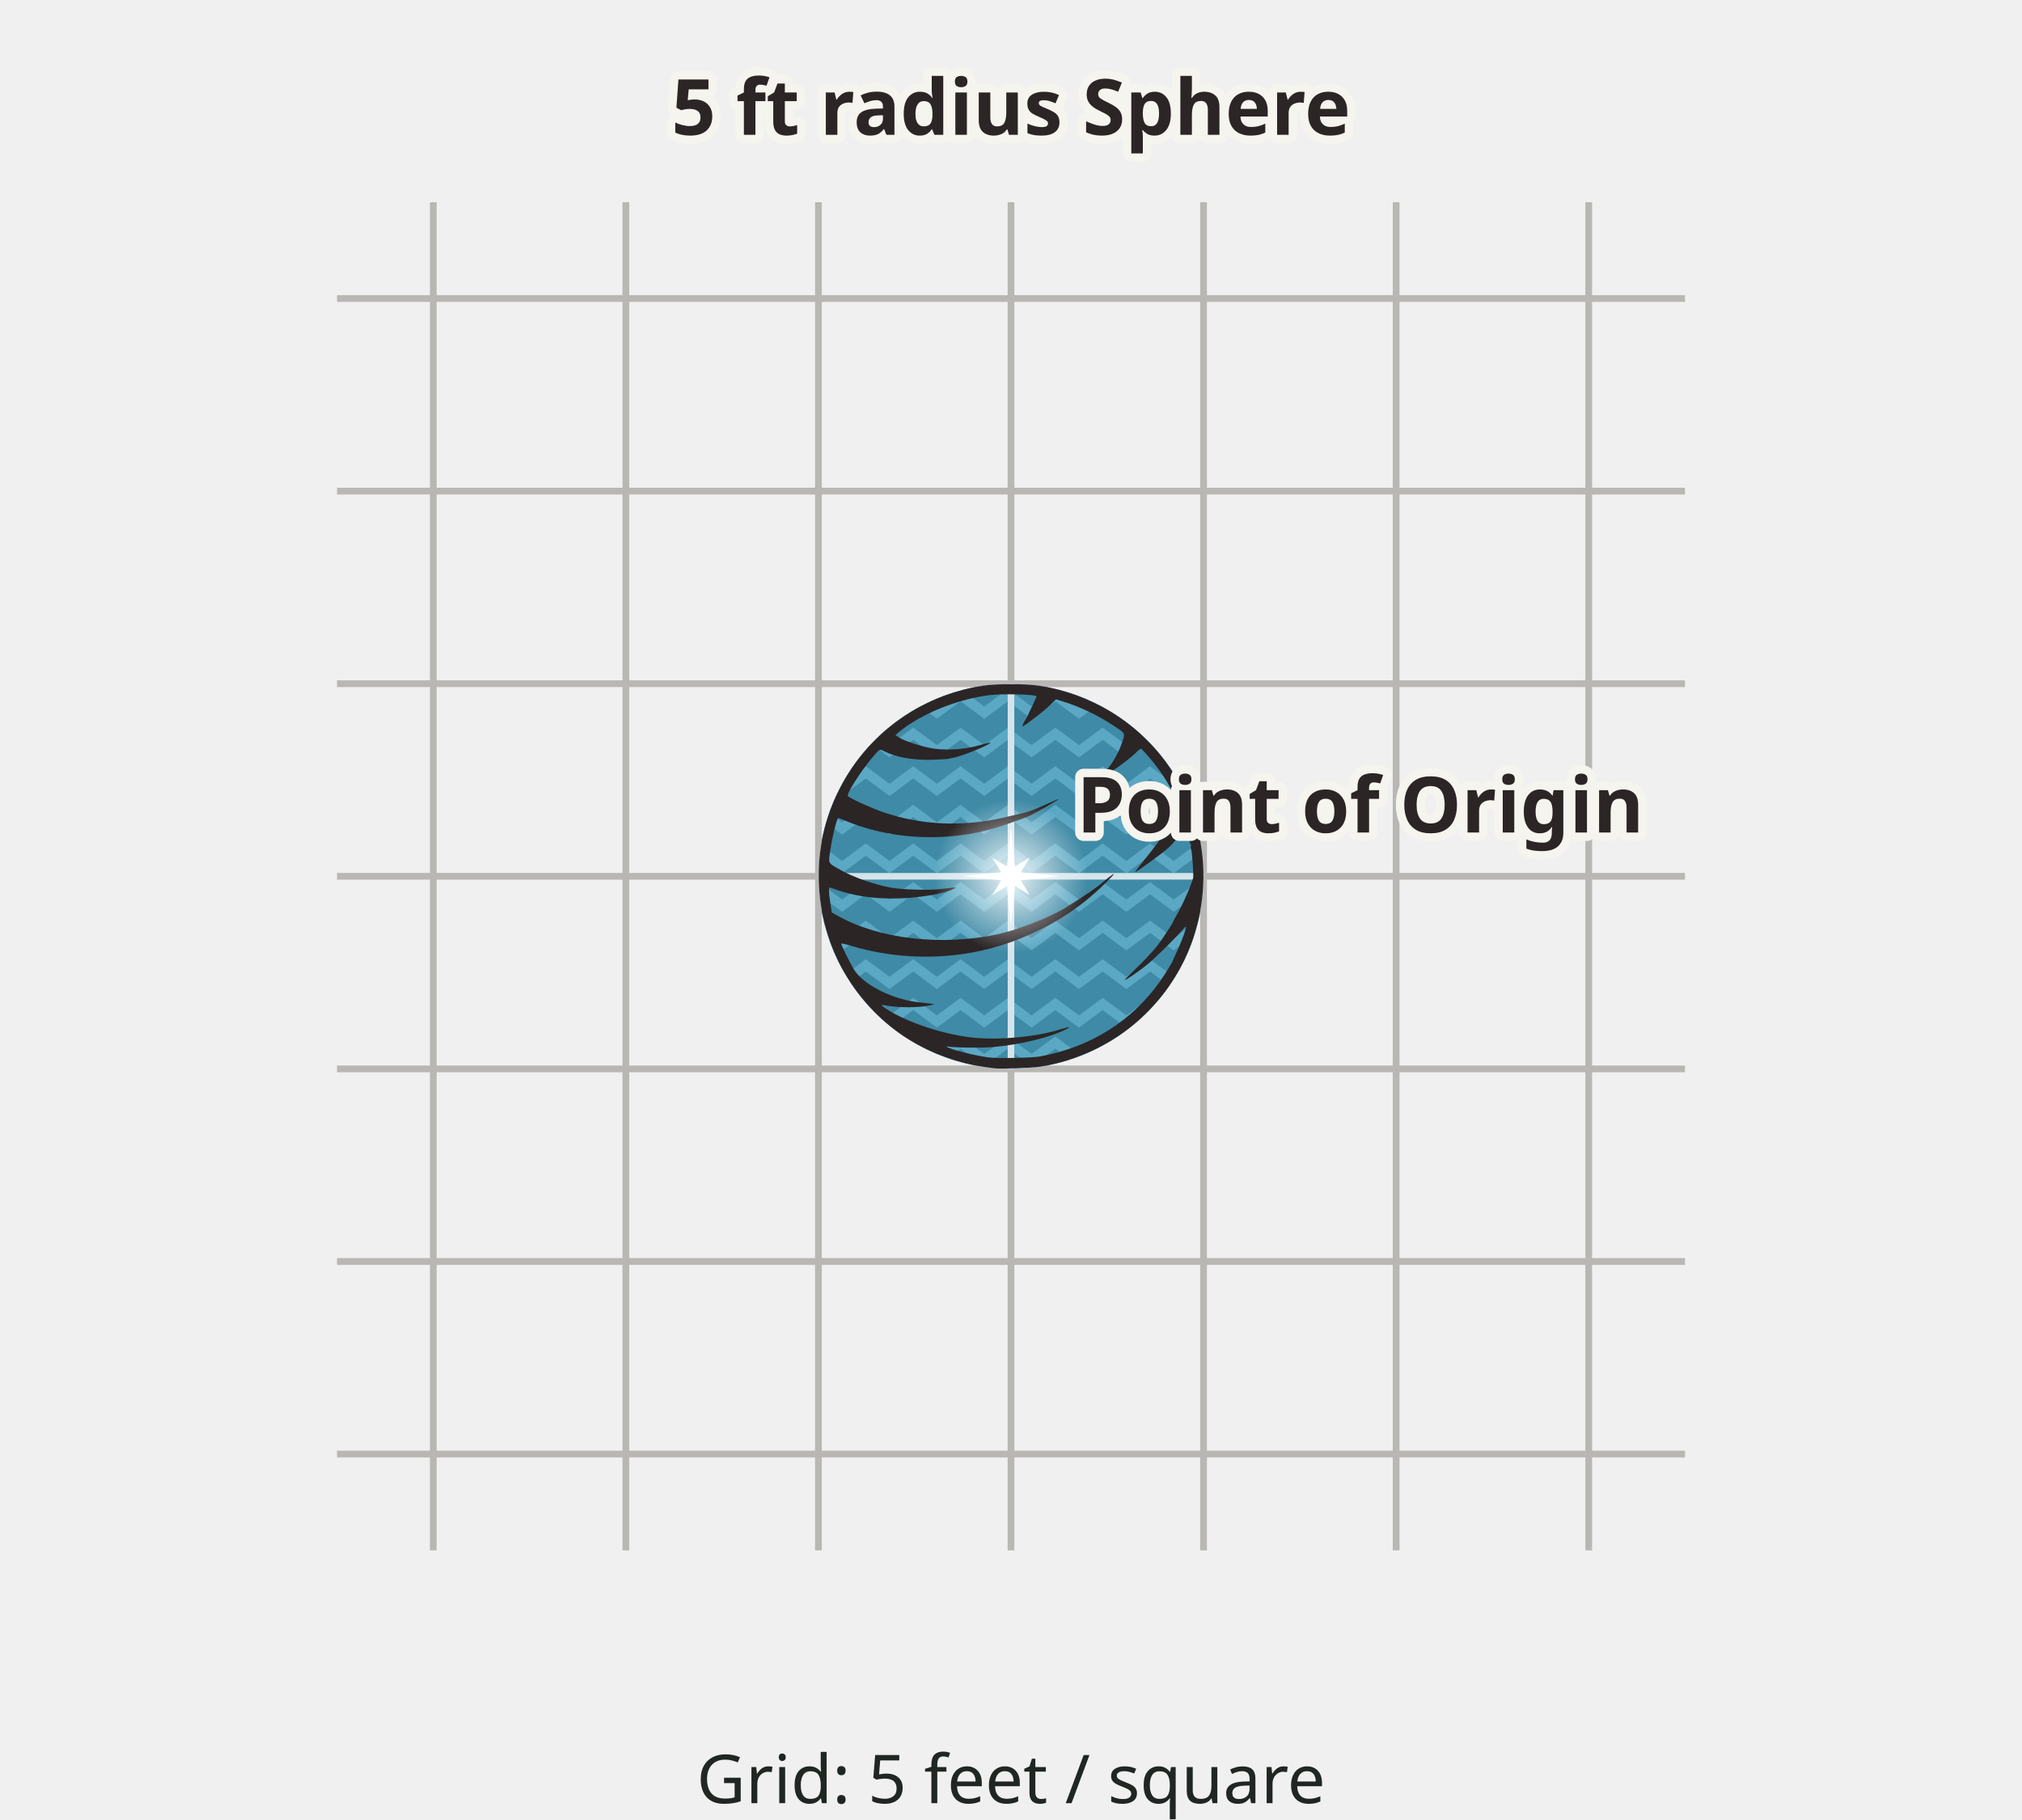
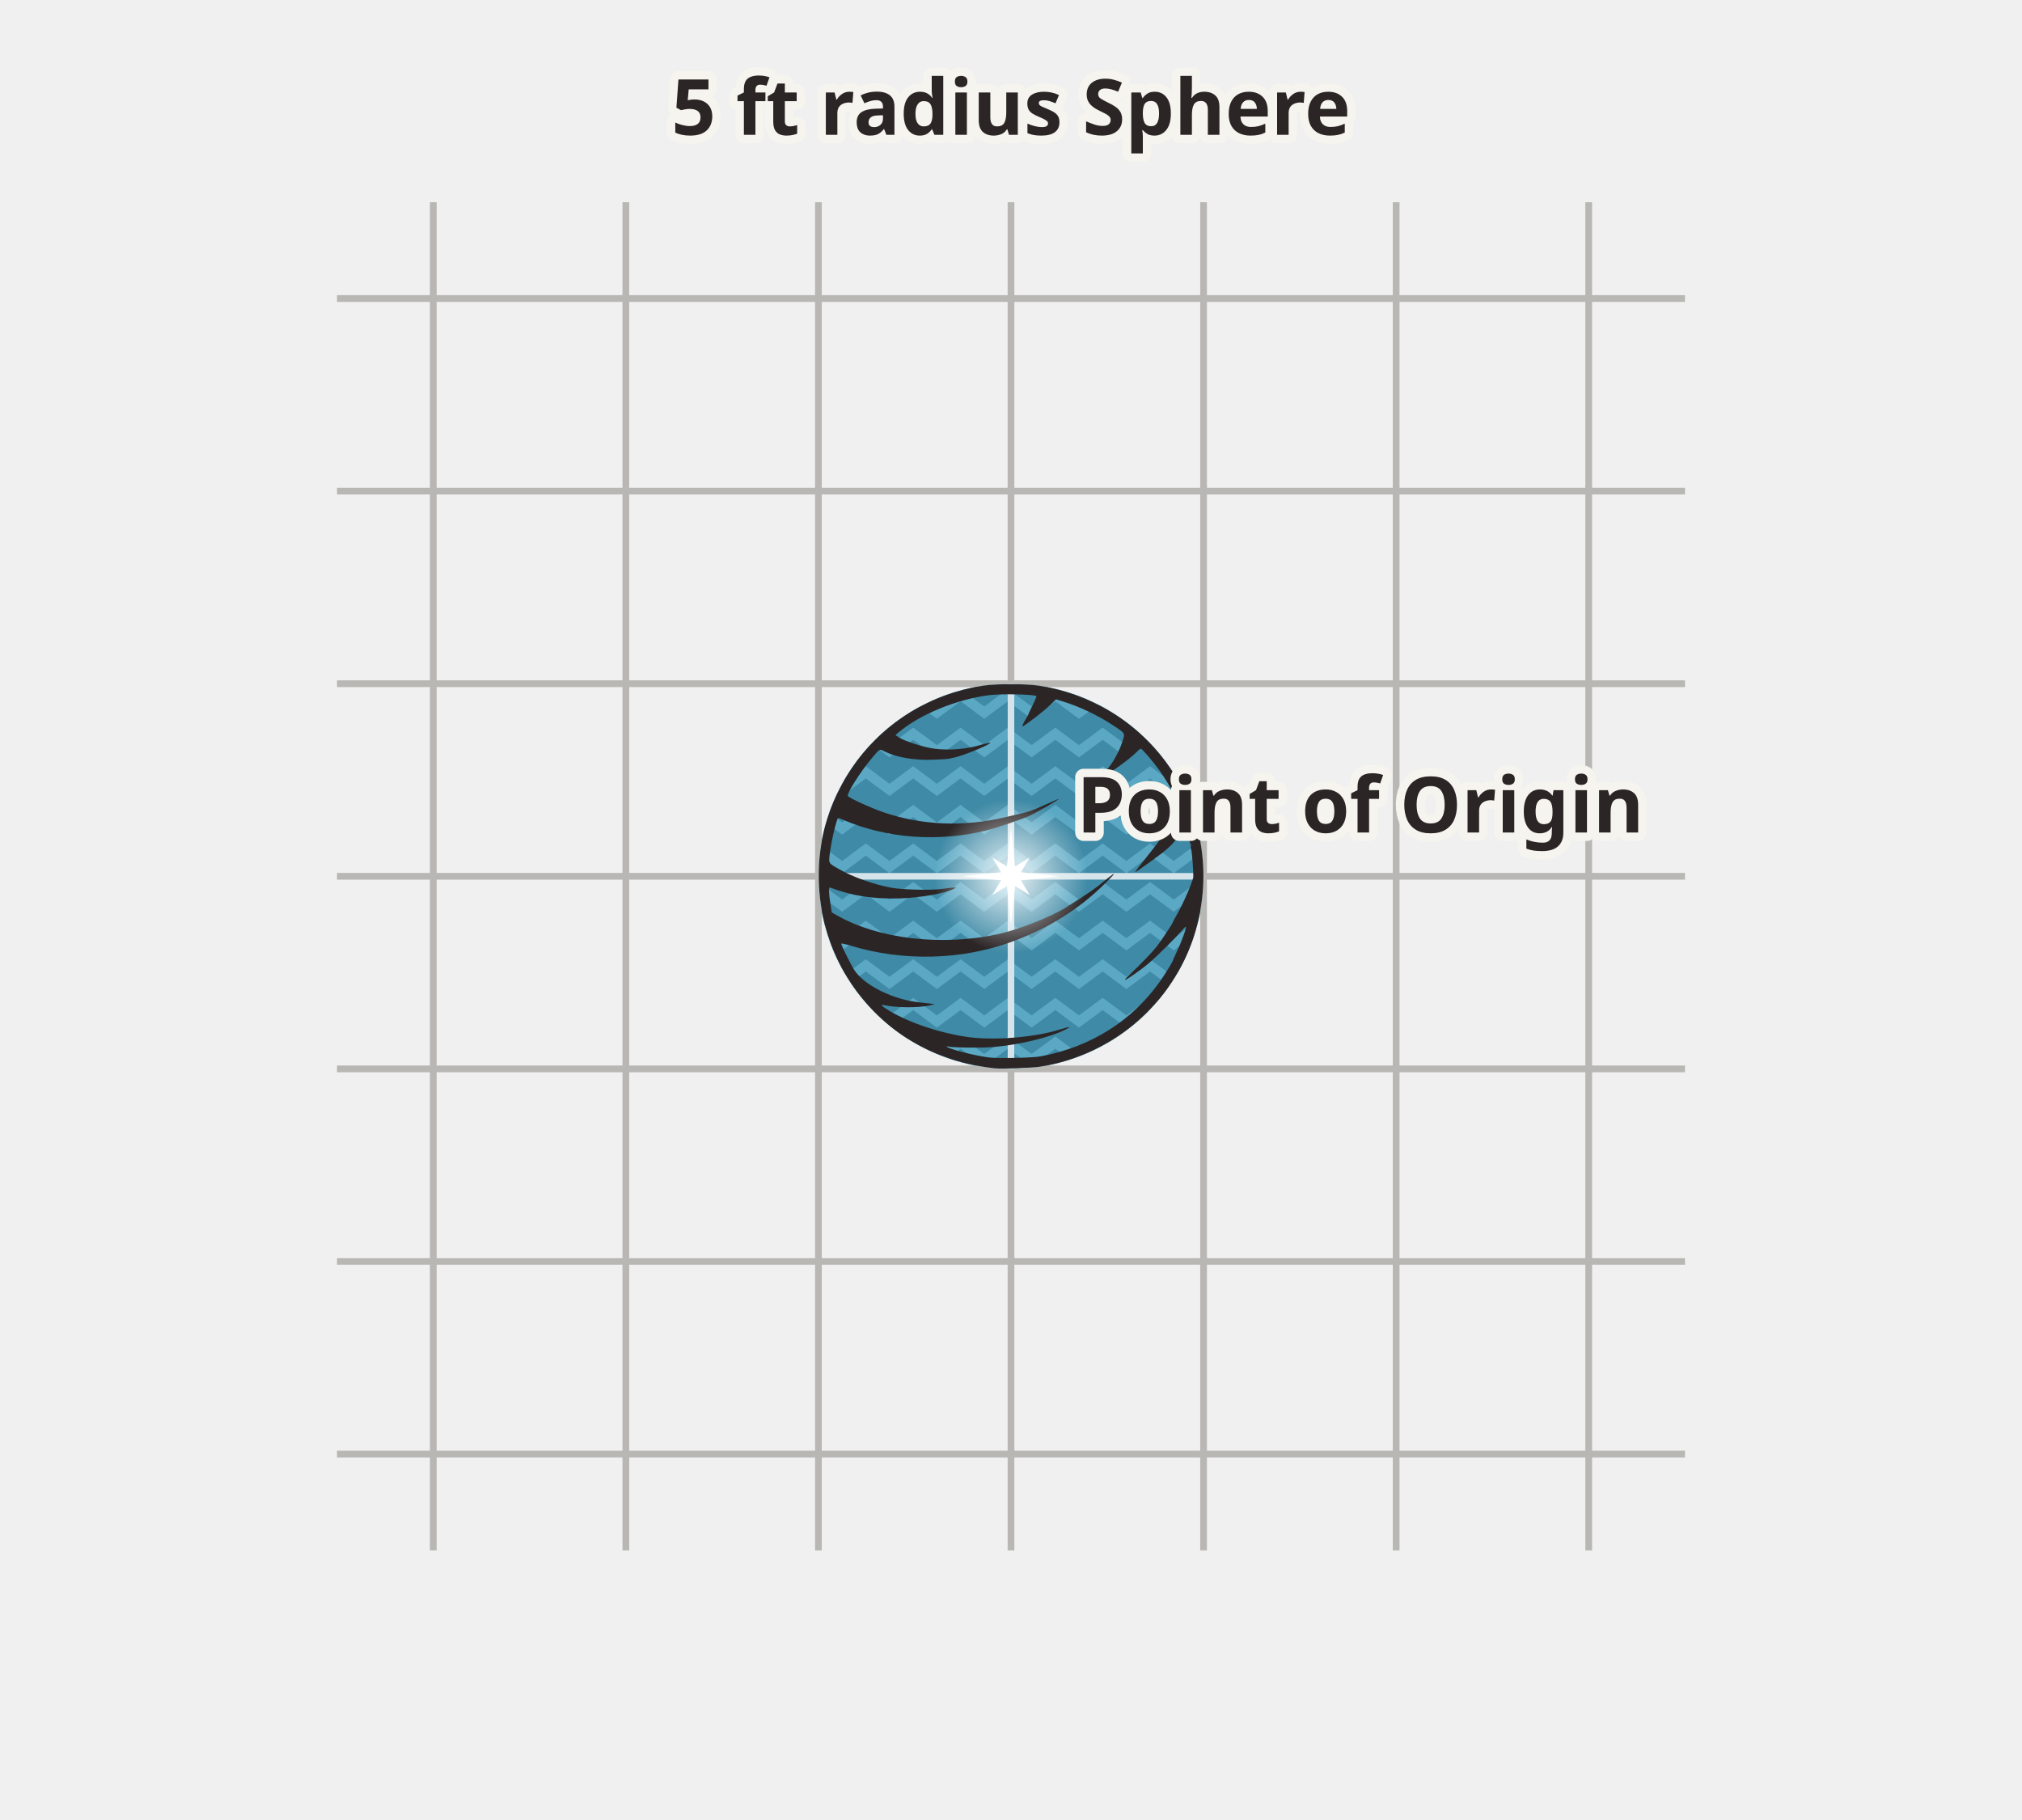
<svg xmlns="http://www.w3.org/2000/svg" viewBox="0 0 600 540" width="600" height="540" data-grid-unit="5" data-grid-step="57.142857142857146">
  <defs>
    <pattern id="chev" width="46" height="40" patternUnits="userSpaceOnUse">
      <rect width="46" height="40" fill="#4a93b8" />
      <path d="M-11.500,20 L0,8 L11.500,20 L23,8 L34.500,20 L46,8 L57.500,20" fill="none" stroke="#7fbad2" stroke-width="10" />
      <path d="M-11.500,20 L0,8 L11.500,20 L23,8 L34.500,20 L46,8 L57.500,20" fill="none" stroke="#a9d3e3" stroke-width="3" transform="translate(0,-3)" />
      <path d="M-11.500,36 L0,24 L11.500,36 L23,24 L34.500,36 L46,24 L57.500,36" fill="none" stroke="#7fbad2" stroke-width="10" />
    </pattern>
    <radialGradient id="glow">
      <stop offset="0" stop-color="#fff" stop-opacity=".9" />
      <stop offset="1" stop-color="#fff" stop-opacity="0" />
    </radialGradient>
  </defs>
  <defs>
    <pattern id="chev2" width="54" height="44" patternUnits="userSpaceOnUse">
      <rect width="54" height="44" fill="#3f8aa6" />
      <path d="M0,6 L27,26 L54,6 V20 L27,40 L0,20Z" fill="#5aa8c4" />
    </pattern>
  </defs>
  <g stroke="#b9b7b4" stroke-width="2">
    <line x1="128.571" y1="60" x2="128.571" y2="460" />
    <line x1="100" y1="88.571" x2="500" y2="88.571" />
    <line x1="185.714" y1="60" x2="185.714" y2="460" />
    <line x1="100" y1="145.714" x2="500" y2="145.714" />
    <line x1="242.857" y1="60" x2="242.857" y2="460" />
    <line x1="100" y1="202.857" x2="500" y2="202.857" />
    <line x1="300.0" y1="60" x2="300.0" y2="460" />
    <line x1="100" y1="260.0" x2="500" y2="260.0" />
    <line x1="357.143" y1="60" x2="357.143" y2="460" />
    <line x1="100" y1="317.143" x2="500" y2="317.143" />
    <line x1="414.286" y1="60" x2="414.286" y2="460" />
    <line x1="100" y1="374.286" x2="500" y2="374.286" />
    <line x1="471.429" y1="60" x2="471.429" y2="460" />
    <line x1="100" y1="431.429" x2="500" y2="431.429" />
  </g>
  <g transform="translate(300 260) scale(0.6493506) translate(-270 -275)">
    <g transform="translate(182,187) scale(0.4009)">
      <clipPath id="c">
        <circle cx="219.5" cy="219.5" r="219.5" />
      </clipPath>
      <circle cx="219.5" cy="219.5" r="219.5" fill="url(#chev2)" />
      <g clip-path="url(#c)" stroke="#d4e4ea" stroke-width="7.48">
        <line x1="-219.5" y1="0" x2="-219.5" y2="439" />
        <line x1="0" y1="-219.5" x2="439" y2="-219.5" />
        <line x1="0.0" y1="0" x2="0.0" y2="439" />
        <line x1="0" y1="0.0" x2="439" y2="0.0" />
        <line x1="219.5" y1="0" x2="219.5" y2="439" />
        <line x1="0" y1="219.5" x2="439" y2="219.5" />
        <line x1="439.0" y1="0" x2="439.0" y2="439" />
        <line x1="0" y1="439.0" x2="439" y2="439.0" />
        <line x1="658.5" y1="0" x2="658.5" y2="439" />
        <line x1="0" y1="658.5" x2="439" y2="658.5" />
      </g>
      <path d="M201.5,438.4C131.5,430.9 73.9,396.7 36.6,340.5C-2.1,282.3 -10.5,206.1 14.6,141.2C43.4,66.8 107.9,14.9 187.5,2.3C202.7,-0.1 236.3,-0.1 251.5,2.3C381.5,22.9 464.2,147.8 431.8,274.5C410.2,359.0 339.6,422.8 252.5,436.5C242.8,438.0 209.6,439.2 201.5,438.4ZM253.5,424.7C310.9,413.8 357.5,384.4 389.6,338.9C395.4,330.7 404.0,316.7 404.0,315.5C404.0,315.2 406.1,310.6 408.6,305.2C413.9,294.3 420.1,277.0 418.8,277.0C418.3,277.0 416.5,278.7 414.8,280.8C407.6,289.2 385.9,310.7 377.0,318.2C367.2,326.5 350.1,338.4 349.3,337.6C349.0,337.4 352.3,333.9 356.6,329.8C367.8,319.3 380.5,306.0 385.8,299.3C390.9,292.8 404.0,273.0 404.0,271.8C404.0,271.4 405.9,267.8 408.3,263.8C415.5,251.5 427.1,224.7 427.3,220.0C427.5,214.0 425.8,191.6 425.0,189.4C424.4,187.9 424.2,186.0 424.5,185.2C424.8,184.4 424.6,183.2 424.1,182.6C423.6,182.0 422.7,178.3 422.1,174.3C421.5,170.4 420.5,165.9 420.0,164.5L419.0,161.8L417.2,164.1C416.2,165.4 413.0,170.0 410.0,174.3C403.8,183.4 397.5,189.1 379.5,202.1C364.8,212.7 361.0,215.3 361.0,214.5C361.0,214.2 366.3,207.3 372.8,199.2C392.8,174.1 395.1,170.4 401.0,152.5C402.8,147.0 405.3,140.5 406.6,138.0L408.9,133.4L405.2,126.2C399.2,114.5 395.3,108.1 388.7,98.8C381.5,88.7 369.0,74.2 367.5,74.1C366.9,74.0 364.6,75.8 362.5,78.1C354.7,86.1 328.3,105.0 324.8,105.0C323.3,105.0 325.4,101.4 329.1,97.5C335.0,91.3 342.5,77.9 346.0,67.4C349.8,56.0 350.4,57.1 336.1,47.6C318.6,36.0 296.7,25.6 277.9,20.0L270.7,17.8L263.6,24.8C257.9,30.4 239.9,44.4 233.3,48.4C231.6,49.4 233.1,45.4 236.5,40.1C237.9,37.9 239.0,35.8 239.0,35.5C239.0,35.2 241.3,30.4 244.0,24.9C246.8,19.3 248.8,14.5 248.5,14.2C246.4,12.1 209.1,11.3 195.0,13.0C157.6,17.7 115.5,35.0 91.1,55.7L87.8,58.6L91.8,61.2C97.2,64.8 113.8,70.5 126.4,73.1C141.7,76.3 164.0,75.4 180.0,71.1C196.1,66.7 196.7,66.6 195.5,67.8C192.5,70.8 164.6,82.1 155.1,84.1C152.6,84.6 149.4,85.3 148.0,85.6C146.6,85.9 138.0,86.4 128.9,86.7C107.9,87.3 88.3,83.8 74.8,76.9C69.6,74.2 70.0,74.0 61.0,84.7C47.3,101.1 31.9,125.5 33.6,128.1C34.9,130.2 60.3,141.8 73.7,146.4C117.5,161.4 164.9,163.4 211.5,152.5C219.8,150.5 229.4,148.3 233.0,147.5C239.0,146.2 247.1,143.2 258.0,138.2C267.9,133.7 274.0,131.1 274.0,131.4C274.0,132.2 247.8,147.2 241.0,150.4C230.8,155.0 203.7,164.2 190.8,167.4C136.9,180.6 78.4,176.4 29.3,155.6C25.9,154.2 22.9,153.0 22.6,153.0C21.0,153.0 15.5,175.7 13.4,190.8C11.3,205.3 10.7,204.0 23.6,211.4C39.2,220.4 63.5,229.0 83.5,232.6C95.4,234.7 127.0,235.6 139.1,234.1C159.4,231.6 157.9,231.7 154.8,233.5C145.5,238.8 116.1,244.1 91.9,244.7C61.9,245.5 37.8,241.7 13.3,232.3C11.5,231.6 11.6,237.7 13.6,250.4L15.2,260.7L21.4,264.2C68.7,291.1 141.0,299.4 205.0,285.4C228.5,280.2 264.8,265.9 282.5,254.8C306.5,239.7 314.2,234.3 329.8,221.7C339.8,213.6 338.8,215.8 327.2,227.2C296.8,257.2 263.5,278.1 220.8,294.0C163.9,315.0 96.8,316.8 37.2,298.7C30.5,296.6 26.0,295.7 26.0,296.4C26.0,298.0 35.2,316.7 39.9,324.8C50.6,343.2 85.6,360.7 117.0,363.4C121.1,363.8 126.3,364.4 128.5,364.7L132.5,365.3L126.5,366.7C113.7,369.6 88.7,369.4 74.5,366.3C69.9,365.3 72.7,368.0 81.8,373.4C105.9,387.5 142.1,399.2 173.5,403.1C202.8,406.6 246.5,402.9 273.9,394.5C287.1,390.5 289.1,390.4 281.8,394.1C264.2,403.1 229.9,411.4 199.5,414.1C185.6,415.3 151.5,414.8 147.5,413.4C146.1,412.9 145.8,413.0 146.5,413.8C149.1,416.5 176.7,423.6 193.6,425.9C204.0,427.3 243.9,426.5 253.5,424.7Z" fill="#2b2526" fill-rule="evenodd" />
      <circle cx="219.5" cy="219.5" r="87.8" fill="url(#glow)" />
      <polygon points="219.5,164.6 224.1,208.3 240.8,198.2 230.7,214.9 274.4,219.5 230.7,224.1 240.8,240.8 224.1,230.7 219.5,274.4 214.9,230.7 198.2,240.8 208.3,224.1 164.6,219.5 208.3,214.9 198.2,198.2 214.9,208.3" fill="#fff" />
    </g>
  </g>
  <text x="319.481" y="247.013" font-size="23" text-anchor="start" fill="#2b2526" stroke="#f6f4ee" stroke-width="5" paint-order="stroke" stroke-linejoin="round" font-family="Molengo, 'Trebuchet MS', sans-serif" font-weight="bold">Point of Origin</text>
  <text x="300" y="40" font-size="23" text-anchor="middle" fill="#2b2526" stroke="#f6f4ee" stroke-width="5" paint-order="stroke" stroke-linejoin="round" font-family="Molengo, 'Trebuchet MS', sans-serif" font-weight="bold">5 ft radius Sphere</text>
-   <text x="300" y="535" text-anchor="middle" font-size="20" fill="#202622" font-family="sans-serif">Grid: 5 feet / square</text>
</svg>
